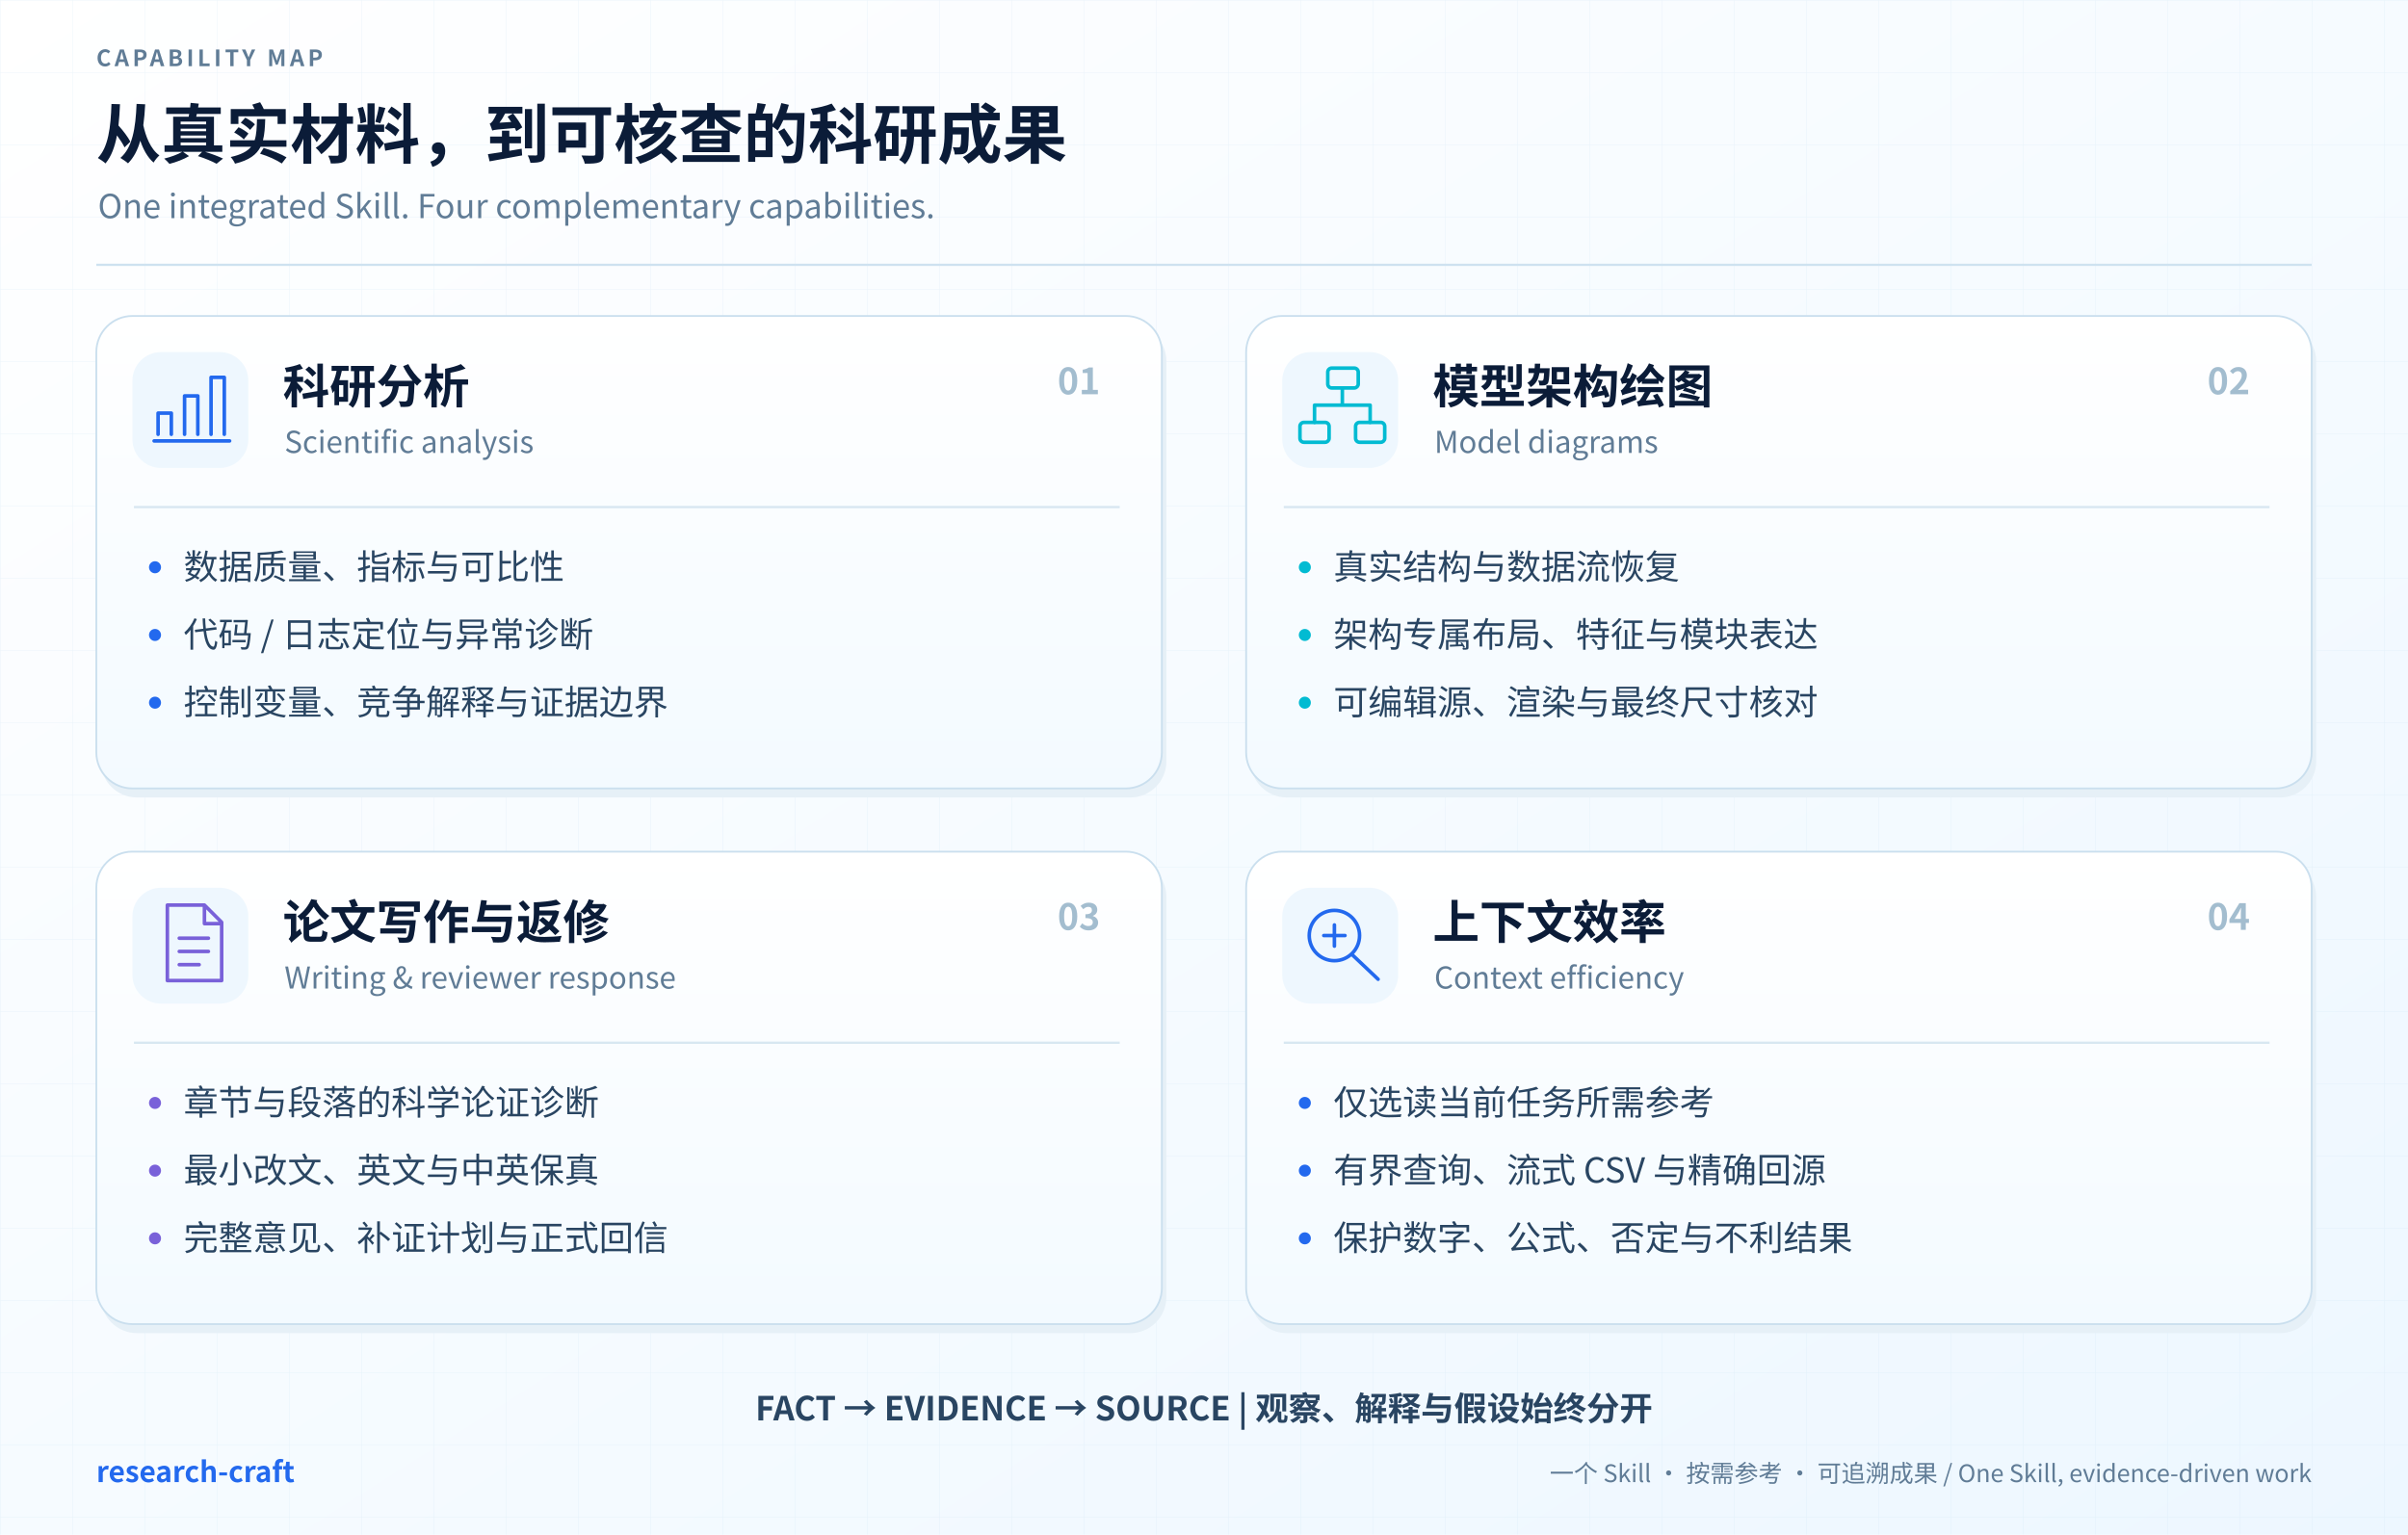
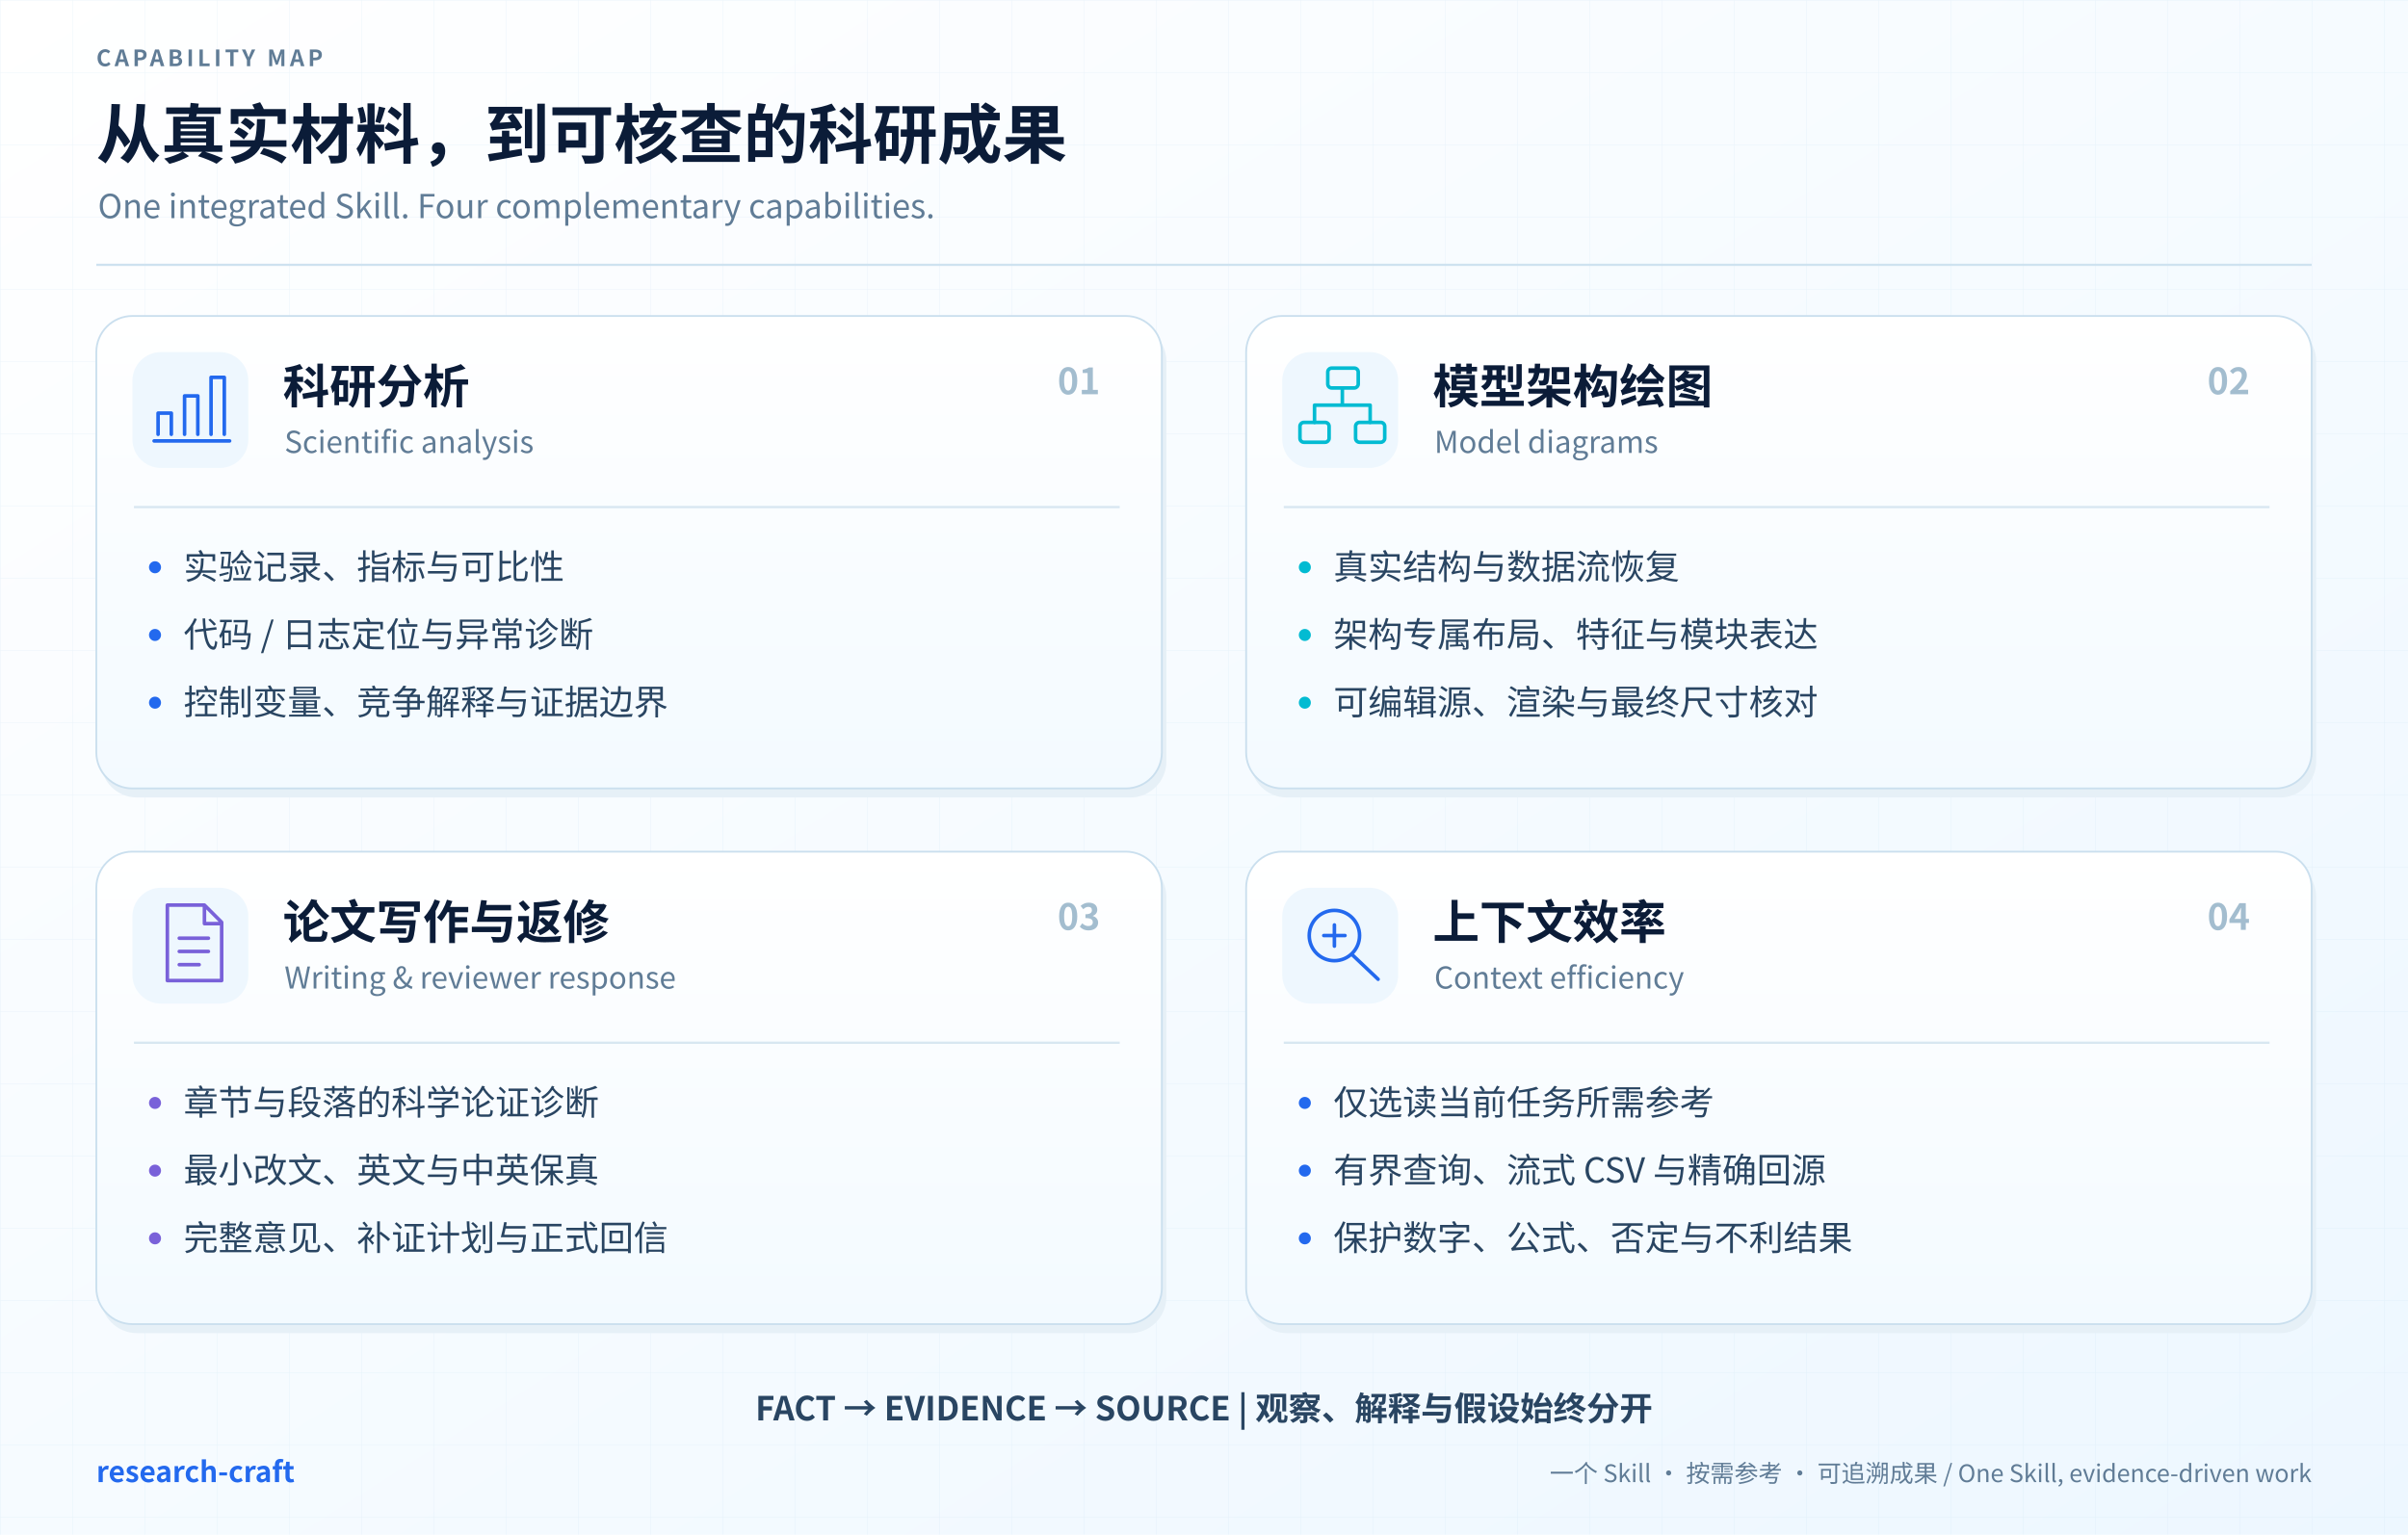
<svg xmlns="http://www.w3.org/2000/svg" width="1600" height="1020" viewBox="0 0 1600 1020" role="img">
  <defs>
    <linearGradient id="bg" x2="1" y2="1">
      <stop stop-color="#FFFFFF" />
      <stop offset="1" stop-color="#EDF7FF" />
    </linearGradient>
    <linearGradient id="accent">
      <stop stop-color="#2769F5" />
      <stop offset="1" stop-color="#09D4DE" />
    </linearGradient>
    <linearGradient id="glass" x2="0" y2="1">
      <stop stop-color="#FFFFFF" />
      <stop offset="1" stop-color="#F3FAFF" />
    </linearGradient>
    <marker id="arrow" viewBox="0 0 10 10" refX="8" refY="5" markerWidth="8" markerHeight="8" orient="auto-start-reverse">
      <path d="M0 1L9 5L0 9" fill="none" stroke="#10ACD0" stroke-width="1.8" />
    </marker>
    <pattern id="grid" width="48" height="48" patternUnits="userSpaceOnUse">
      <path d="M48 0H0V48" fill="none" stroke="#C5E0F1" stroke-width=".7" />
    </pattern>
  </defs>
  <rect width="1600" height="1020" rx="0" fill="url(#bg)" />
  <rect width="1600" height="1020" fill="url(#grid)" opacity="0.28" />
  <text x="64" y="44" font-family="Segoe UI, Microsoft YaHei, Noto Sans CJK SC, sans-serif" font-size="15" font-weight="600" fill="#607C96" text-anchor="start" letter-spacing="2.3">CAPABILITY MAP</text>
  <text x="64" y="105" font-family="Segoe UI, Microsoft YaHei, Noto Sans CJK SC, sans-serif" font-size="43" font-weight="700" fill="#0B1C38" text-anchor="start">从真实材料，到可核查的科研成果</text>
  <text x="65" y="145" font-family="Segoe UI, Microsoft YaHei, Noto Sans CJK SC, sans-serif" font-size="22" font-weight="400" fill="#607C96" text-anchor="start">One integrated Skill. Four complementary capabilities.</text>
  <path d="M64 176L1536 176" fill="none" stroke="#CEE2F0" stroke-width="1.5" />
  <rect x="67" y="216" width="708" height="314" rx="24" fill="#E6F0F7" stroke="none" stroke-width="1.2" />
  <rect x="64" y="210" width="708" height="314" rx="24" fill="url(#glass)" stroke="#CADFEE" stroke-width="1.2" />
  <rect x="88" y="234" width="77" height="77" rx="19" fill="#EEF7FE" stroke="none" stroke-width="1.2" />
  <g transform="translate(98 242) scale(0.88)" fill="none" stroke="#2369EE" stroke-width="2.7" stroke-linecap="round" stroke-linejoin="round">
    <path d="M8 53V37H18V53M28 53V24H38V53M48 53V10H58V53M5 58H62" />
  </g>
  <text x="188" y="268" font-family="Segoe UI, Microsoft YaHei, Noto Sans CJK SC, sans-serif" font-size="31" font-weight="700" fill="#0B1C38" text-anchor="start">科研分析</text>
  <text x="189" y="301" font-family="Segoe UI, Microsoft YaHei, Noto Sans CJK SC, sans-serif" font-size="20" font-weight="400" fill="#607C96" text-anchor="start">Scientific analysis</text>
  <text x="731" y="262" font-family="Segoe UI, Microsoft YaHei, Noto Sans CJK SC, sans-serif" font-size="24" font-weight="600" fill="#A3BDCF" text-anchor="end">01</text>
  <path d="M89 337L744 337" fill="none" stroke="#D8E7F1" stroke-width="1.5" />
  <circle cx="103" cy="377" r="4" fill="#2369EE" stroke="none" />
-   <text x="122" y="385" font-family="Segoe UI, Microsoft YaHei, Noto Sans CJK SC, sans-serif" font-size="23" font-weight="400" fill="#294562" text-anchor="start">数据质量、指标与可比性</text>
+   <text x="122" y="385" font-family="Segoe UI, Microsoft YaHei, Noto Sans CJK SC, sans-serif" font-size="23" font-weight="400" fill="#294562" text-anchor="start">实验记录、指标与可比性</text>
  <circle cx="103" cy="422" r="4" fill="#2369EE" stroke="none" />
  <text x="122" y="430" font-family="Segoe UI, Microsoft YaHei, Noto Sans CJK SC, sans-serif" font-size="23" font-weight="400" fill="#294562" text-anchor="start">代码 / 日志定位与异常诊断</text>
  <circle cx="103" cy="467" r="4" fill="#2369EE" stroke="none" />
  <text x="122" y="475" font-family="Segoe UI, Microsoft YaHei, Noto Sans CJK SC, sans-serif" font-size="23" font-weight="400" fill="#294562" text-anchor="start">控制变量、竞争解释与证据边界</text>
  <rect x="831" y="216" width="708" height="314" rx="24" fill="#E6F0F7" stroke="none" stroke-width="1.2" />
  <rect x="828" y="210" width="708" height="314" rx="24" fill="url(#glass)" stroke="#CADFEE" stroke-width="1.2" />
  <rect x="852" y="234" width="77" height="77" rx="19" fill="#EEF7FE" stroke="none" stroke-width="1.2" />
  <g transform="translate(862 242) scale(0.88)" fill="none" stroke="#02BBD2" stroke-width="2.7" stroke-linecap="round" stroke-linejoin="round">
    <rect x="23" y="3" width="23" height="15" rx="3" />
    <rect x="2" y="44" width="22" height="15" rx="3" />
    <rect x="44" y="44" width="22" height="15" rx="3" />
    <path d="M34 18V31H13V44M34 31H55V44" />
  </g>
  <text x="952" y="268" font-family="Segoe UI, Microsoft YaHei, Noto Sans CJK SC, sans-serif" font-size="31" font-weight="700" fill="#0B1C38" text-anchor="start">模型架构绘图</text>
  <text x="953" y="301" font-family="Segoe UI, Microsoft YaHei, Noto Sans CJK SC, sans-serif" font-size="20" font-weight="400" fill="#607C96" text-anchor="start">Model diagrams</text>
  <text x="1495" y="262" font-family="Segoe UI, Microsoft YaHei, Noto Sans CJK SC, sans-serif" font-size="24" font-weight="600" fill="#A3BDCF" text-anchor="end">02</text>
  <path d="M853 337L1508 337" fill="none" stroke="#D8E7F1" stroke-width="1.5" />
  <circle cx="867" cy="377" r="4" fill="#02BBD2" stroke="none" />
  <text x="886" y="385" font-family="Segoe UI, Microsoft YaHei, Noto Sans CJK SC, sans-serif" font-size="23" font-weight="400" fill="#294562" text-anchor="start">真实结构与数据流恢复</text>
  <circle cx="867" cy="422" r="4" fill="#02BBD2" stroke="none" />
  <text x="886" y="430" font-family="Segoe UI, Microsoft YaHei, Noto Sans CJK SC, sans-serif" font-size="23" font-weight="400" fill="#294562" text-anchor="start">架构专属布局、特征与模块表达</text>
  <circle cx="867" cy="467" r="4" fill="#02BBD2" stroke="none" />
  <text x="886" y="475" font-family="Segoe UI, Microsoft YaHei, Noto Sans CJK SC, sans-serif" font-size="23" font-weight="400" fill="#294562" text-anchor="start">可编辑源、渲染与最终尺寸核对</text>
  <rect x="67" y="572" width="708" height="314" rx="24" fill="#E6F0F7" stroke="none" stroke-width="1.2" />
  <rect x="64" y="566" width="708" height="314" rx="24" fill="url(#glass)" stroke="#CADFEE" stroke-width="1.2" />
  <rect x="88" y="590" width="77" height="77" rx="19" fill="#EEF7FE" stroke="none" stroke-width="1.2" />
  <g transform="translate(98 598) scale(0.88)" fill="none" stroke="#7961D9" stroke-width="2.7" stroke-linecap="round" stroke-linejoin="round">
    <path d="M15 4H43L56 17V61H15ZM43 4V18H56M24 29H46M24 39H46M24 49H39" />
  </g>
  <text x="188" y="624" font-family="Segoe UI, Microsoft YaHei, Noto Sans CJK SC, sans-serif" font-size="31" font-weight="700" fill="#0B1C38" text-anchor="start">论文写作与返修</text>
  <text x="189" y="657" font-family="Segoe UI, Microsoft YaHei, Noto Sans CJK SC, sans-serif" font-size="20" font-weight="400" fill="#607C96" text-anchor="start">Writing &amp; reviewer response</text>
  <text x="731" y="618" font-family="Segoe UI, Microsoft YaHei, Noto Sans CJK SC, sans-serif" font-size="24" font-weight="600" fill="#A3BDCF" text-anchor="end">03</text>
  <path d="M89 693L744 693" fill="none" stroke="#D8E7F1" stroke-width="1.5" />
  <circle cx="103" cy="733" r="4" fill="#7961D9" stroke="none" />
  <text x="122" y="741" font-family="Segoe UI, Microsoft YaHei, Noto Sans CJK SC, sans-serif" font-size="23" font-weight="400" fill="#294562" text-anchor="start">章节与段落的科学论证诊断</text>
  <circle cx="103" cy="778" r="4" fill="#7961D9" stroke="none" />
  <text x="122" y="786" font-family="Segoe UI, Microsoft YaHei, Noto Sans CJK SC, sans-serif" font-size="23" font-weight="400" fill="#294562" text-anchor="start">最小改文、英文与中英保真</text>
  <circle cx="103" cy="823" r="4" fill="#7961D9" stroke="none" />
  <text x="122" y="831" font-family="Segoe UI, Microsoft YaHei, Noto Sans CJK SC, sans-serif" font-size="23" font-weight="400" fill="#294562" text-anchor="start">完整意见、补证计划与正式回信</text>
  <rect x="831" y="572" width="708" height="314" rx="24" fill="#E6F0F7" stroke="none" stroke-width="1.2" />
  <rect x="828" y="566" width="708" height="314" rx="24" fill="url(#glass)" stroke="#CADFEE" stroke-width="1.2" />
  <rect x="852" y="590" width="77" height="77" rx="19" fill="#EEF7FE" stroke="none" stroke-width="1.2" />
  <g transform="translate(862 598) scale(0.88)" fill="none" stroke="#2369EE" stroke-width="2.7" stroke-linecap="round" stroke-linejoin="round">
    <circle cx="28" cy="27" r="19" />
    <path d="M42 42L61 60M20 27H36M28 19V35" />
  </g>
  <text x="952" y="624" font-family="Segoe UI, Microsoft YaHei, Noto Sans CJK SC, sans-serif" font-size="31" font-weight="700" fill="#0B1C38" text-anchor="start">上下文效率</text>
  <text x="953" y="657" font-family="Segoe UI, Microsoft YaHei, Noto Sans CJK SC, sans-serif" font-size="20" font-weight="400" fill="#607C96" text-anchor="start">Context efficiency</text>
  <text x="1495" y="618" font-family="Segoe UI, Microsoft YaHei, Noto Sans CJK SC, sans-serif" font-size="24" font-weight="600" fill="#A3BDCF" text-anchor="end">04</text>
  <path d="M853 693L1508 693" fill="none" stroke="#D8E7F1" stroke-width="1.5" />
  <circle cx="867" cy="733" r="4" fill="#2369EE" stroke="none" />
  <text x="886" y="741" font-family="Segoe UI, Microsoft YaHei, Noto Sans CJK SC, sans-serif" font-size="23" font-weight="400" fill="#294562" text-anchor="start">仅选读当前任务所需参考</text>
  <circle cx="867" cy="778" r="4" fill="#2369EE" stroke="none" />
  <text x="886" y="786" font-family="Segoe UI, Microsoft YaHei, Noto Sans CJK SC, sans-serif" font-size="23" font-weight="400" fill="#294562" text-anchor="start">有界查询、流式 CSV 与精确回源</text>
  <circle cx="867" cy="823" r="4" fill="#2369EE" stroke="none" />
  <text x="886" y="831" font-family="Segoe UI, Microsoft YaHei, Noto Sans CJK SC, sans-serif" font-size="23" font-weight="400" fill="#294562" text-anchor="start">保护数字、公式、否定与不利结果</text>
  <text x="800" y="944" font-family="Segoe UI, Microsoft YaHei, Noto Sans CJK SC, sans-serif" font-size="22" font-weight="600" fill="#294562" text-anchor="middle">FACT → EVIDENCE → SOURCE    |    观察、解释与假设始终分开</text>
  <text x="64" y="985" font-family="Segoe UI, Microsoft YaHei, Noto Sans CJK SC, sans-serif" font-size="19" font-weight="700" fill="#2369EE" text-anchor="start">research-craft</text>
  <text x="1536" y="985" font-family="Segoe UI, Microsoft YaHei, Noto Sans CJK SC, sans-serif" font-size="16" font-weight="400" fill="#607C96" text-anchor="end">一个 Skill · 按需参考 · 可追溯成果 / One Skill, evidence-driven work</text>
</svg>
